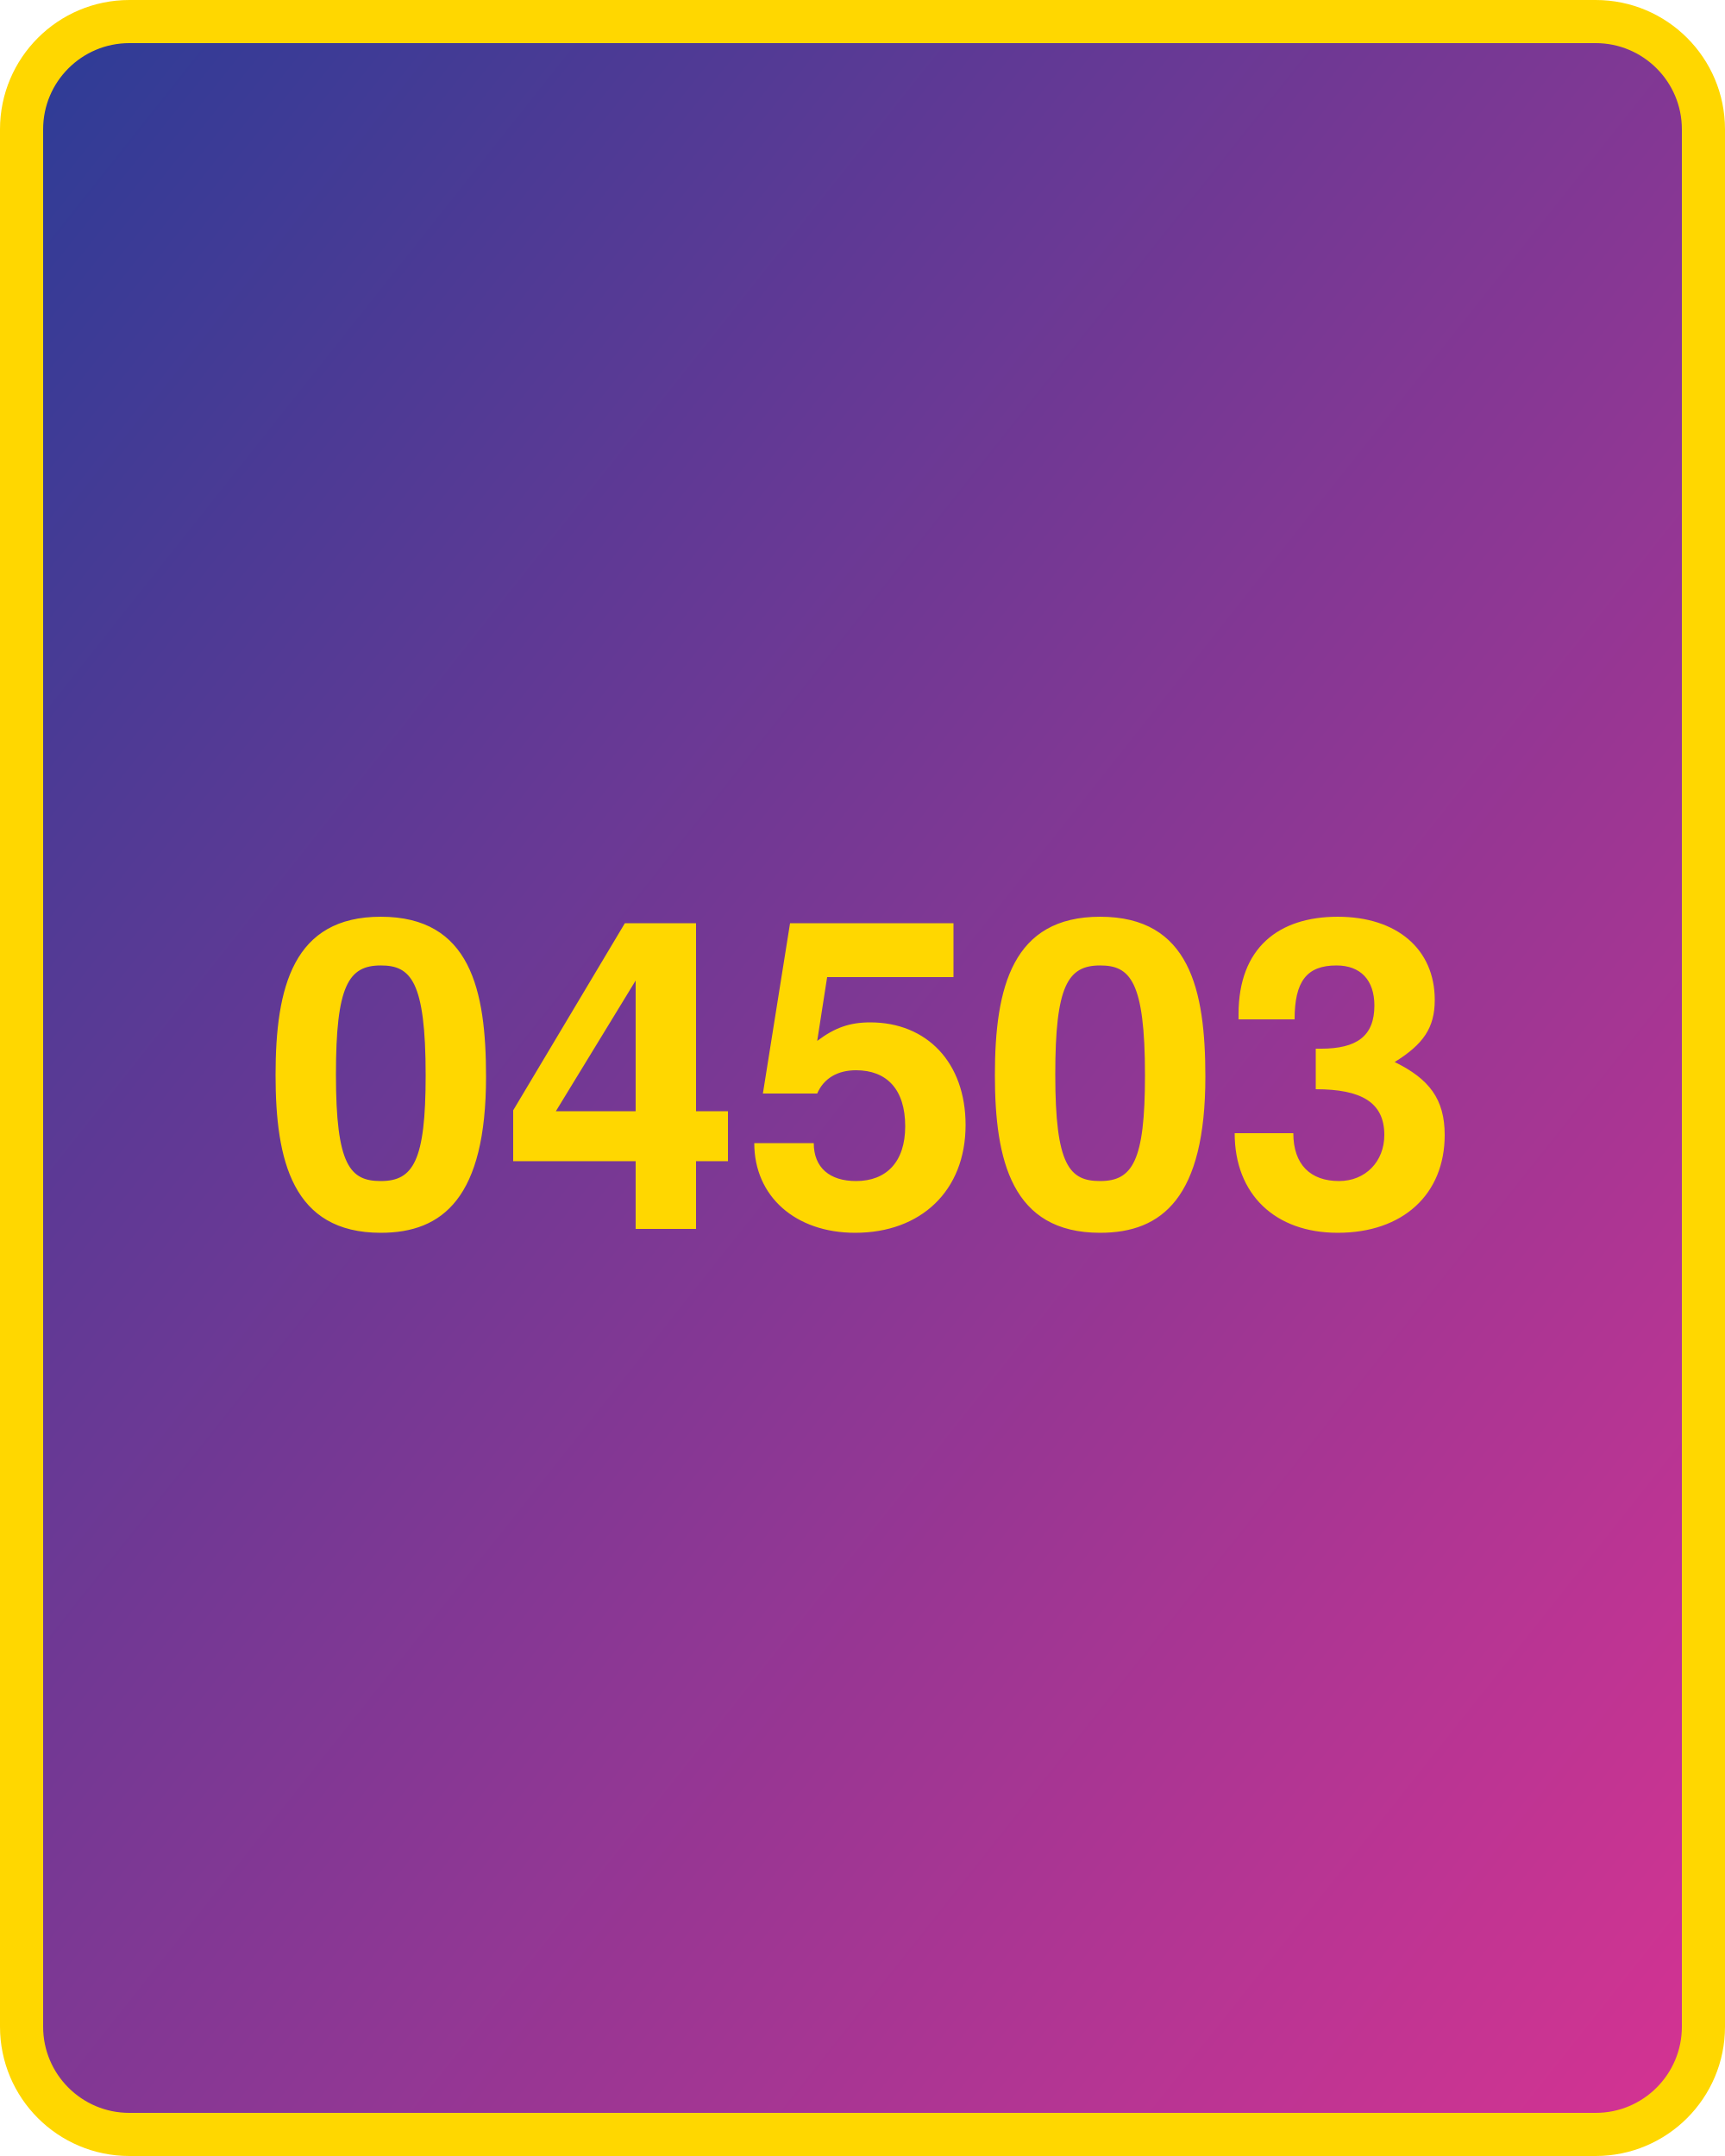
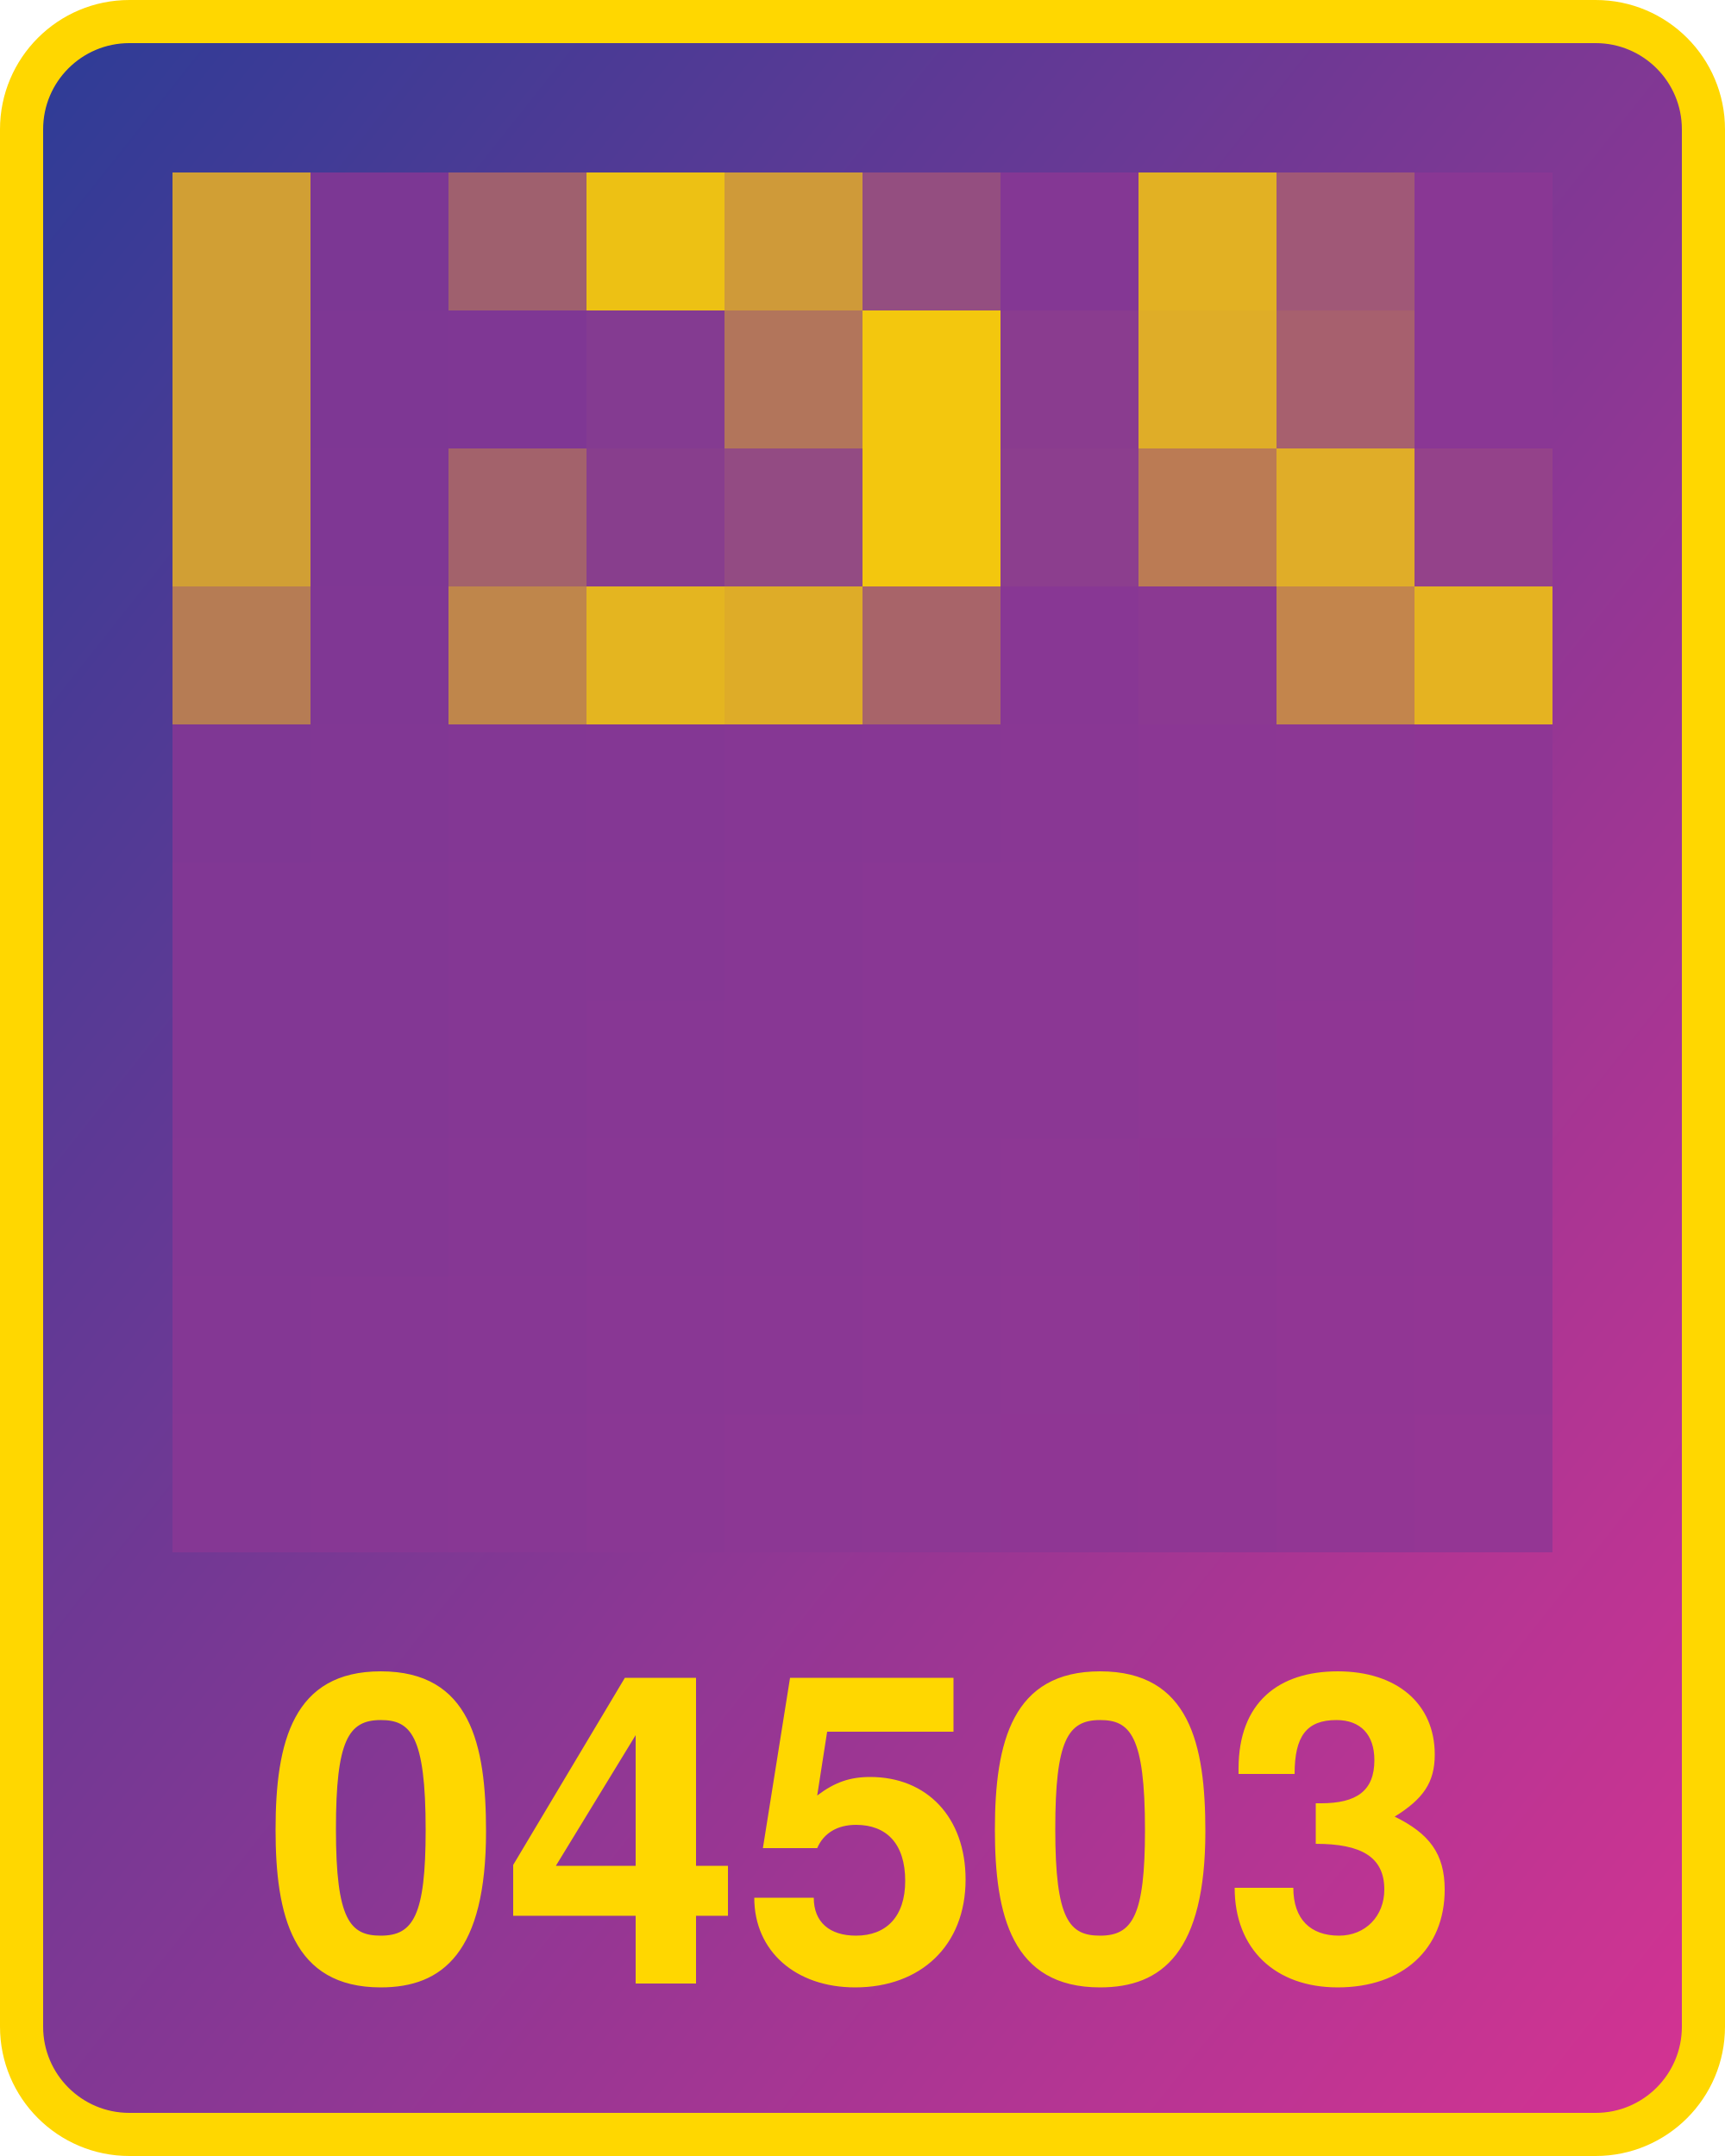
<svg xmlns="http://www.w3.org/2000/svg" width="800" height="1000">
  <defs>
    <linearGradient id="g" x1="0" x2="1" y1="0" y2="1">
      <stop offset="0%" stop-color="#2d3c96" />
      <stop offset="100%" stop-color="#d53392" />
    </linearGradient>
  </defs>
  <rect x="10" y="10" width="780" height="980" fill="url(#g)" rx="50" ry="50" stroke="gold" stroke-width="20" />
-   <text x="400" y="570" width="780" text-anchor="middle" style="font:bold 200px 'Helvetica Neue';fill:gold">04503</text>
+   <text x="400" y="920" width="780" text-anchor="middle" style="font:bold 200px 'Helvetica Neue';fill:gold">04503</text>
+   <g transform="translate(80 80) scale(64)">
+     <rect x="0" y="0" width="1" height="1" fill="#d19f34" />
+     <rect x="0" y="1" width="1" height="1" fill="#d19f34" />
+     <rect x="0" y="2" width="1" height="1" fill="#d19f34" />
+     <rect x="0" y="3" width="1" height="1" fill="#b67c54" />
+     <rect x="0" y="4" width="1" height="1" fill="#7f3794" />
+     <rect x="0" y="5" width="1" height="1" fill="#813794" />
+     <rect x="0" y="6" width="1" height="1" fill="#823794" />
+     <rect x="0" y="7" width="1" height="1" fill="#833794" />
+     <rect x="0" y="8" width="1" height="1" fill="#843794" />
+     <rect x="0" y="9" width="1" height="1" fill="#853794" />
+     <rect x="1" y="0" width="1" height="1" fill="#7c3794" />
+     <rect x="1" y="1" width="1" height="1" fill="#7e3794" />
+     <rect x="1" y="2" width="1" height="1" fill="#7f3794" />
+     <rect x="1" y="3" width="1" height="1" fill="#803794" />
+     <rect x="1" y="4" width="1" height="1" fill="#813794" />
+     <rect x="1" y="5" width="1" height="1" fill="#823794" />
+     <rect x="1" y="6" width="1" height="1" fill="#833794" />
+     <rect x="1" y="7" width="1" height="1" fill="#843794" />
+     <rect x="1" y="8" width="1" height="1" fill="#863794" />
+     <rect x="1" y="9" width="1" height="1" fill="#873794" />
+     <rect x="2" y="0" width="1" height="1" fill="#9f606e" />
+     <rect x="2" y="1" width="1" height="1" fill="#7f3794" />
+     <rect x="2" y="2" width="1" height="1" fill="#a3626b" />
+     <rect x="2" y="3" width="1" height="1" fill="#bf864b" />
+     <rect x="2" y="4" width="1" height="1" fill="#833794" />
+     <rect x="2" y="5" width="1" height="1" fill="#843794" />
+     <rect x="2" y="6" width="1" height="1" fill="#853794" />
+     <rect x="2" y="7" width="1" height="1" fill="#863794" />
+     <rect x="2" y="8" width="1" height="1" fill="#873794" />
+     <rect x="2" y="9" width="1" height="1" fill="#883794" />
+     <rect x="3" y="0" width="1" height="1" fill="#edc114" />
+     <rect x="3" y="1" width="1" height="1" fill="#843b91" />
+     <rect x="3" y="2" width="1" height="1" fill="#883e8d" />
+     <rect x="3" y="3" width="1" height="1" fill="#e4b520" />
+     <rect x="3" y="4" width="1" height="1" fill="#843794" />
+     <rect x="3" y="5" width="1" height="1" fill="#853794" />
+     <rect x="3" y="6" width="1" height="1" fill="#873794" />
+     <rect x="3" y="7" width="1" height="1" fill="#883794" />
+     <rect x="3" y="8" width="1" height="1" fill="#893794" />
+     <rect x="3" y="9" width="1" height="1" fill="#8a3794" />
+     <rect x="4" y="0" width="1" height="1" fill="#cf9a39" />
+     <rect x="4" y="1" width="1" height="1" fill="#b2755b" />
+     <rect x="4" y="2" width="1" height="1" fill="#934b83" />
+     <rect x="4" y="3" width="1" height="1" fill="#deac28" />
+     <rect x="4" y="4" width="1" height="1" fill="#863794" />
+     <rect x="4" y="5" width="1" height="1" fill="#873794" />
+     <rect x="4" y="6" width="1" height="1" fill="#883794" />
+     <rect x="4" y="7" width="1" height="1" fill="#893794" />
+     <rect x="4" y="8" width="1" height="1" fill="#8a3794" />
+     <rect x="4" y="9" width="1" height="1" fill="#8c3794" />
+     <rect x="5" y="0" width="1" height="1" fill="#944e80" />
+     <rect x="5" y="1" width="1" height="1" fill="#f3c70e" />
+     <rect x="5" y="2" width="1" height="1" fill="#f3c70e" />
+     <rect x="5" y="3" width="1" height="1" fill="#a86469" />
+     <rect x="5" y="4" width="1" height="1" fill="#873794" />
+     <rect x="5" y="5" width="1" height="1" fill="#893794" />
+     <rect x="5" y="6" width="1" height="1" fill="#8a3794" />
+     <rect x="5" y="7" width="1" height="1" fill="#8b3794" />
+     <rect x="5" y="8" width="1" height="1" fill="#8c3794" />
+     <rect x="5" y="9" width="1" height="1" fill="#8d3794" />
+     <rect x="6" y="0" width="1" height="1" fill="#843794" />
+     <rect x="6" y="1" width="1" height="1" fill="#8a3c8f" />
+     <rect x="6" y="2" width="1" height="1" fill="#8c3e8e" />
+     <rect x="6" y="3" width="1" height="1" fill="#883794" />
+     <rect x="6" y="4" width="1" height="1" fill="#893794" />
+     <rect x="6" y="5" width="1" height="1" fill="#8a3794" />
+     <rect x="6" y="6" width="1" height="1" fill="#8b3794" />
+     <rect x="6" y="7" width="1" height="1" fill="#8d3794" />
+     <rect x="6" y="8" width="1" height="1" fill="#8e3794" />
+     <rect x="6" y="9" width="1" height="1" fill="#8f3694" />
+     <rect x="7" y="0" width="1" height="1" fill="#e2b123" />
+     <rect x="7" y="1" width="1" height="1" fill="#dfad28" />
+     <rect x="7" y="2" width="1" height="1" fill="#bb7b54" />
+     <rect x="7" y="3" width="1" height="1" fill="#8b3992" />
+     <rect x="7" y="4" width="1" height="1" fill="#8b3794" />
+     <rect x="7" y="5" width="1" height="1" fill="#8c3794" />
+     <rect x="7" y="6" width="1" height="1" fill="#8d3794" />
+     <rect x="7" y="7" width="1" height="1" fill="#8e3694" />
+     <rect x="7" y="8" width="1" height="1" fill="#8f3694" />
+     <rect x="7" y="9" width="1" height="1" fill="#903694" />
+     <rect x="8" y="0" width="1" height="1" fill="#a05877" />
+     <rect x="8" y="1" width="1" height="1" fill="#a7606e" />
+     <rect x="8" y="2" width="1" height="1" fill="#e0ad28" />
+     <rect x="8" y="3" width="1" height="1" fill="#c3854c" />
+     <rect x="8" y="4" width="1" height="1" fill="#8c3794" />
+     <rect x="8" y="5" width="1" height="1" fill="#8d3794" />
+     <rect x="8" y="6" width="1" height="1" fill="#8f3694" />
+     <rect x="8" y="7" width="1" height="1" fill="#903694" />
+     <rect x="8" y="8" width="1" height="1" fill="#913694" />
+     <rect x="8" y="9" width="1" height="1" fill="#923694" />
+     <rect x="9" y="0" width="1" height="1" fill="#893794" />
+     <rect x="9" y="1" width="1" height="1" fill="#8a3794" />
+     <rect x="9" y="2" width="1" height="1" fill="#94428a" />
+     <rect x="9" y="3" width="1" height="1" fill="#e5b321" />
+     <rect x="9" y="4" width="1" height="1" fill="#8e3694" />
+     <rect x="9" y="5" width="1" height="1" fill="#8f3694" />
+     <rect x="9" y="6" width="1" height="1" fill="#903694" />
+     <rect x="9" y="7" width="1" height="1" fill="#913694" />
+     <rect x="9" y="8" width="1" height="1" fill="#923694" />
+     <rect x="9" y="9" width="1" height="1" fill="#943694" />
+   </g>
</svg>
